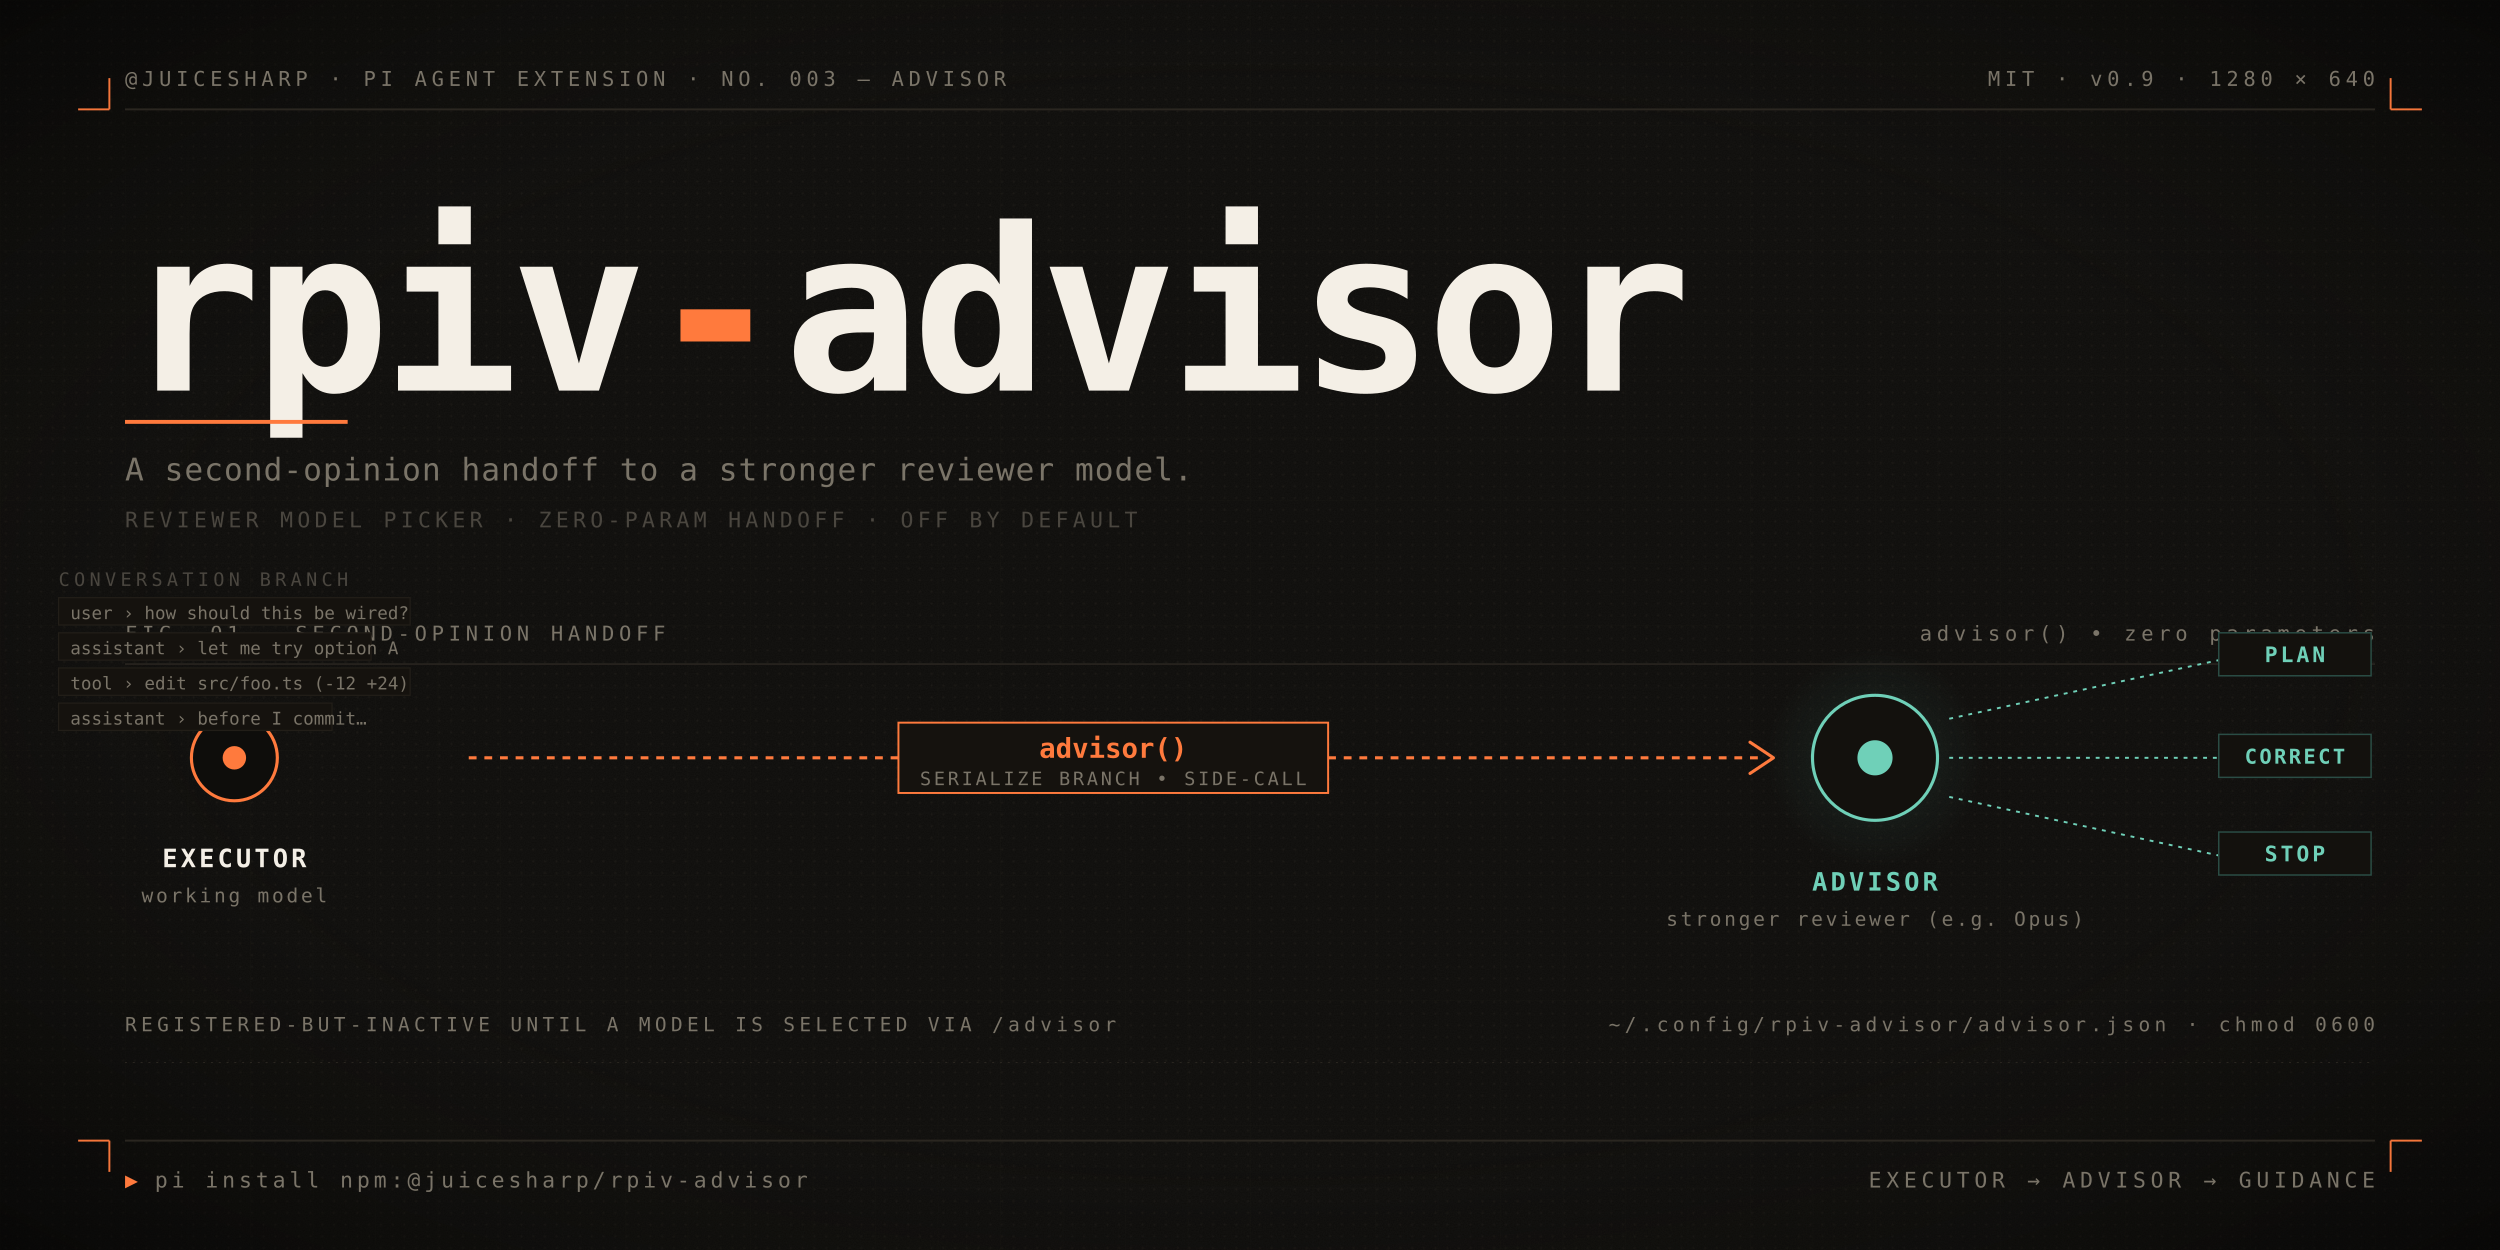
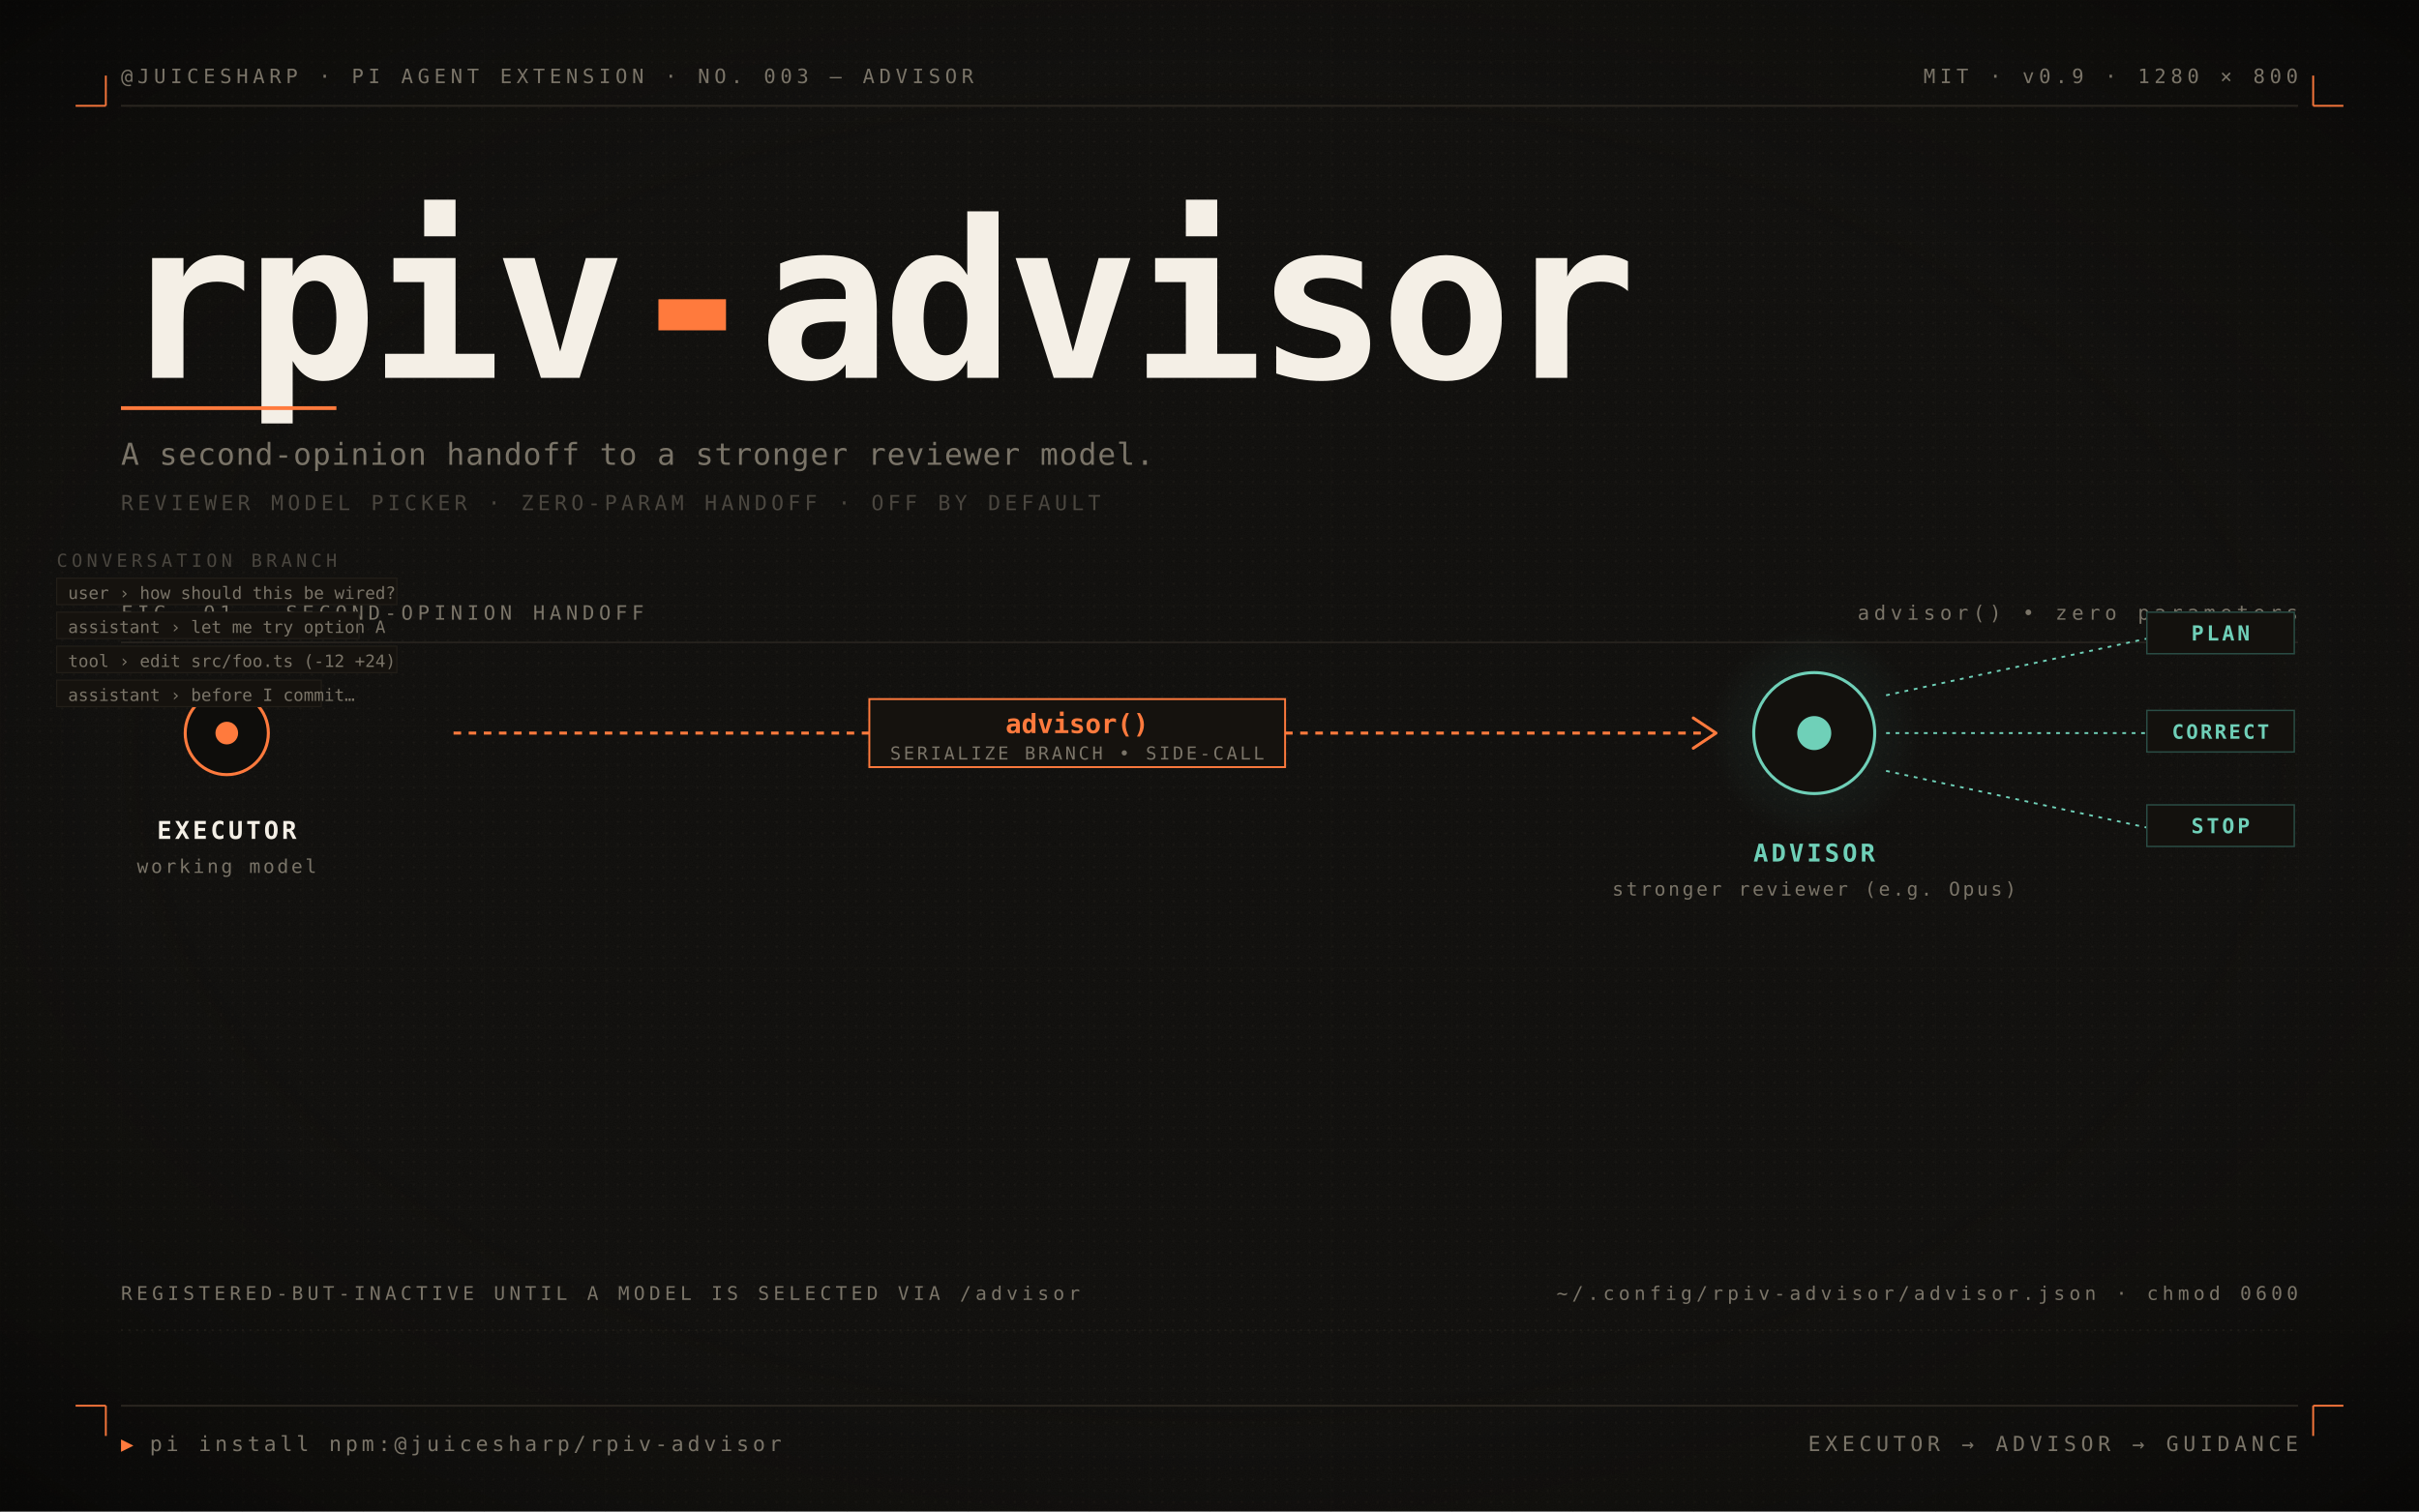
- <svg xmlns="http://www.w3.org/2000/svg" viewBox="0 0 1280 640" role="img" aria-label="rpiv-advisor — Second-opinion handoff to a stronger reviewer model" preserveAspectRatio="xMidYMid meet">
+ <svg xmlns="http://www.w3.org/2000/svg" viewBox="0 0 1280 800" role="img" aria-label="rpiv-advisor — Second-opinion handoff to a stronger reviewer model" preserveAspectRatio="xMidYMid meet">
  <defs>
    <style>
      .mono   { font-family: 'JetBrains Mono', 'Fira Code', 'SFMono-Regular', ui-monospace, Menlo, Consolas, monospace; }
      .ink    { fill: #F4EFE6; }
      .paper  { fill: #0E0D0B; }
      .muted  { fill: #7A7468; }
      .dim    { fill: #4A463F; }
      .accent { fill: #FF7A3D; }
      .mint   { fill: #6FD0B8; }
      .rule   { stroke: #2A2620; }
      .rule-bright { stroke: #FF7A3D; }
    </style>
    <filter id="grain" x="0" y="0" width="100%" height="100%">
      <feTurbulence type="fractalNoise" baseFrequency="1.4" numOctaves="2" seed="13" />
      <feColorMatrix values="0 0 0 0 0.96                              0 0 0 0 0.94                              0 0 0 0 0.88                              0 0 0 0.06 0" />
    </filter>
    <pattern id="grid" width="32" height="32" patternUnits="userSpaceOnUse">
      <path d="M32 0 H0 V32" fill="none" stroke="#161411" stroke-width="0.5" />
    </pattern>
    <pattern id="dots" width="6" height="6" patternUnits="userSpaceOnUse">
      <circle cx="3" cy="3" r="0.6" fill="#231F1A" />
    </pattern>
    <marker id="chev" viewBox="0 0 10 10" refX="9" refY="5" markerWidth="9" markerHeight="9" orient="auto-start-reverse">
      <path d="M0 0 L10 5 L0 10" fill="none" stroke="#FF7A3D" stroke-width="1.6" stroke-linecap="round" stroke-linejoin="round" />
    </marker>
    <marker id="chevMint" viewBox="0 0 10 10" refX="9" refY="5" markerWidth="9" markerHeight="9" orient="auto-start-reverse">
      <path d="M0 0 L10 5 L0 10" fill="none" stroke="#6FD0B8" stroke-width="1.6" stroke-linecap="round" stroke-linejoin="round" />
    </marker>
    <radialGradient id="vignette" cx="50%" cy="50%" r="70%">
      <stop offset="60%" stop-color="#0E0D0B" stop-opacity="0" />
      <stop offset="100%" stop-color="#000" stop-opacity="0.55" />
    </radialGradient>
    <radialGradient id="reviewerGlow" cx="50%" cy="50%" r="50%">
      <stop offset="0%" stop-color="#6FD0B8" stop-opacity="0.45" />
      <stop offset="60%" stop-color="#6FD0B8" stop-opacity="0.05" />
      <stop offset="100%" stop-color="#6FD0B8" stop-opacity="0" />
    </radialGradient>
  </defs>
-   <rect width="1280" height="640" class="paper" />
-   <rect width="1280" height="640" fill="url(#grid)" opacity="0.55" />
-   <rect width="1280" height="640" fill="url(#dots)" opacity="0.4" />
-   <rect width="1280" height="640" filter="url(#grain)" opacity="0.5" />
-   <rect width="1280" height="640" fill="url(#vignette)" />
+   <rect width="1280" height="800" class="paper" />
+   <rect width="1280" height="800" fill="url(#grid)" opacity="0.55" />
+   <rect width="1280" height="800" fill="url(#dots)" opacity="0.4" />
+   <rect width="1280" height="800" filter="url(#grain)" opacity="0.5" />
+   <rect width="1280" height="800" fill="url(#vignette)" />
  <g class="rule-bright" stroke-width="1" fill="none" opacity="0.95">
    <path d="M40 56 L56 56 M56 40 L56 56" />
    <path d="M1240 56 L1224 56 M1224 40 L1224 56" />
-     <path d="M40 584 L56 584 M56 600 L56 584" />
-     <path d="M1240 584 L1224 584 M1224 600 L1224 584" />
+     <path d="M40 744 L56 744 M56 760 L56 744" />
+     <path d="M1240 744 L1224 744 M1224 760 L1224 744" />
  </g>
  <line x1="64" y1="56" x2="1216" y2="56" class="rule" stroke-width="1" />
  <text class="mono muted" x="64" y="44" font-size="10.5" letter-spacing="2.4">@JUICESHARP · PI AGENT EXTENSION · NO. 003 – ADVISOR</text>
-   <text class="mono muted" x="1216" y="44" font-size="10.5" letter-spacing="2.4" text-anchor="end">MIT · v0.9 · 1280 × 640</text>
+   <text class="mono muted" x="1216" y="44" font-size="10.5" letter-spacing="2.4" text-anchor="end">MIT · v0.9 · 1280 × 800</text>
  <text class="mono ink" x="64" y="200" font-size="116" font-weight="700" letter-spacing="-4">rpiv<tspan class="accent">-</tspan>advisor</text>
  <line x1="64" y1="216" x2="178" y2="216" class="rule-bright" stroke-width="2" />
  <text class="mono muted" x="64" y="246" font-size="16" letter-spacing="0.5">A second-opinion handoff to a stronger reviewer model.</text>
  <text class="mono dim" x="64" y="270" font-size="11" letter-spacing="2.2">REVIEWER MODEL PICKER · ZERO-PARAM HANDOFF · OFF BY DEFAULT</text>
  <text class="mono muted" x="64" y="328" font-size="10.5" letter-spacing="2.4">FIG. 01 — SECOND-OPINION HANDOFF</text>
  <text class="mono muted" x="1216" y="328" font-size="10.5" letter-spacing="2.4" text-anchor="end">advisor() • zero parameters</text>
  <line x1="64" y1="340" x2="1216" y2="340" class="rule" stroke-width="0.75" />
  <g transform="translate(120 388)">
    <circle r="22" fill="#0E0D0B" stroke="#FF7A3D" stroke-width="1.6" />
    <circle r="6" fill="#FF7A3D" />
    <text class="mono ink" x="0" y="56" font-size="13" letter-spacing="1.6" text-anchor="middle" font-weight="700">EXECUTOR</text>
    <text class="mono muted" x="0" y="74" font-size="10" letter-spacing="1.4" text-anchor="middle">working model</text>
    <g transform="translate(-90 -82)">
      <text class="mono dim" x="0" y="-6" font-size="9.5" letter-spacing="2.2">CONVERSATION BRANCH</text>
      <rect x="0" y="0" width="180" height="14" fill="#15120E" stroke="#221E18" stroke-width="0.6" />
      <rect x="0" y="18" width="160" height="14" fill="#15120E" stroke="#221E18" stroke-width="0.6" />
      <rect x="0" y="36" width="180" height="14" fill="#15120E" stroke="#221E18" stroke-width="0.6" />
      <rect x="0" y="54" width="140" height="14" fill="#15120E" stroke="#221E18" stroke-width="0.6" />
      <text class="mono muted" x="6" y="11" font-size="9">user › how should this be wired?</text>
      <text class="mono muted" x="6" y="29" font-size="9">assistant › let me try option A</text>
      <text class="mono muted" x="6" y="47" font-size="9">tool › edit src/foo.ts (-12 +24)</text>
      <text class="mono muted" x="6" y="65" font-size="9">assistant › before I commit…</text>
    </g>
  </g>
  <line x1="240" y1="388" x2="900" y2="388" class="rule-bright" stroke-width="1.6" stroke-dasharray="4 4" />
  <path d="M896 380 L908 388 L896 396" fill="none" stroke="#FF7A3D" stroke-width="1.6" stroke-linejoin="round" stroke-linecap="round" />
  <g transform="translate(570 388)">
    <rect x="-110" y="-18" width="220" height="36" fill="#15120E" stroke="#FF7A3D" stroke-width="1" />
    <text class="mono accent" x="0" y="0" font-size="14" font-weight="700" text-anchor="middle">advisor()</text>
    <text class="mono muted" x="0" y="14" font-size="9.5" letter-spacing="1.4" text-anchor="middle">SERIALIZE BRANCH • SIDE-CALL</text>
  </g>
  <g transform="translate(960 388)">
    <circle r="56" fill="url(#reviewerGlow)" />
    <circle r="32" fill="#13110D" stroke="#6FD0B8" stroke-width="1.6" />
    <circle r="9" fill="#6FD0B8" />
    <text class="mono mint" x="0" y="68" font-size="13" letter-spacing="1.6" text-anchor="middle" font-weight="700">ADVISOR</text>
    <text class="mono muted" x="0" y="86" font-size="10" letter-spacing="1.4" text-anchor="middle">stronger reviewer (e.g. Opus)</text>
  </g>
  <g>
    <line x1="998" y1="368" x2="1136" y2="338" stroke="#6FD0B8" stroke-width="1" stroke-dasharray="2 3" />
    <rect x="1136" y="324" width="78" height="22" fill="#13110D" stroke="#2A4D45" stroke-width="0.75" />
    <text class="mono mint" x="1175" y="339" font-size="11" letter-spacing="1.5" text-anchor="middle" font-weight="700">PLAN</text>
    <line x1="998" y1="388" x2="1136" y2="388" stroke="#6FD0B8" stroke-width="1" stroke-dasharray="2 3" />
    <rect x="1136" y="376" width="78" height="22" fill="#13110D" stroke="#2A4D45" stroke-width="0.75" />
    <text class="mono mint" x="1175" y="391" font-size="10.5" letter-spacing="1.2" text-anchor="middle" font-weight="700">CORRECT</text>
    <line x1="998" y1="408" x2="1136" y2="438" stroke="#6FD0B8" stroke-width="1" stroke-dasharray="2 3" />
    <rect x="1136" y="426" width="78" height="22" fill="#13110D" stroke="#2A4D45" stroke-width="0.75" />
    <text class="mono mint" x="1175" y="441" font-size="11" letter-spacing="1.5" text-anchor="middle" font-weight="700">STOP</text>
  </g>
-   <line x1="64" y1="544" x2="1216" y2="544" class="rule" stroke-width="0.5" stroke-dasharray="1 3" />
-   <text class="mono muted" x="64" y="528" font-size="10" letter-spacing="2.2">REGISTERED-BUT-INACTIVE UNTIL A MODEL IS SELECTED VIA /advisor</text>
-   <text class="mono muted" x="1216" y="528" font-size="10" letter-spacing="2.2" text-anchor="end">~/.config/rpiv-advisor/advisor.json · chmod 0600</text>
-   <line x1="64" y1="584" x2="1216" y2="584" class="rule" stroke-width="1" />
-   <text class="mono muted" x="64" y="608" font-size="11" letter-spacing="2">
+   <line x1="64" y1="704" x2="1216" y2="704" class="rule" stroke-width="0.5" stroke-dasharray="1 3" />
+   <text class="mono muted" x="64" y="688" font-size="10" letter-spacing="2.2">REGISTERED-BUT-INACTIVE UNTIL A MODEL IS SELECTED VIA /advisor</text>
+   <text class="mono muted" x="1216" y="688" font-size="10" letter-spacing="2.2" text-anchor="end">~/.config/rpiv-advisor/advisor.json · chmod 0600</text>
+   <line x1="64" y1="744" x2="1216" y2="744" class="rule" stroke-width="1" />
+   <text class="mono muted" x="64" y="768" font-size="11" letter-spacing="2">
    <tspan class="accent">▶</tspan>  pi install npm:@juicesharp/rpiv-advisor
  </text>
-   <text class="mono muted" x="1216" y="608" font-size="11" letter-spacing="2.4" text-anchor="end">
+   <text class="mono muted" x="1216" y="768" font-size="11" letter-spacing="2.4" text-anchor="end">
    EXECUTOR → ADVISOR → GUIDANCE
  </text>
</svg>
